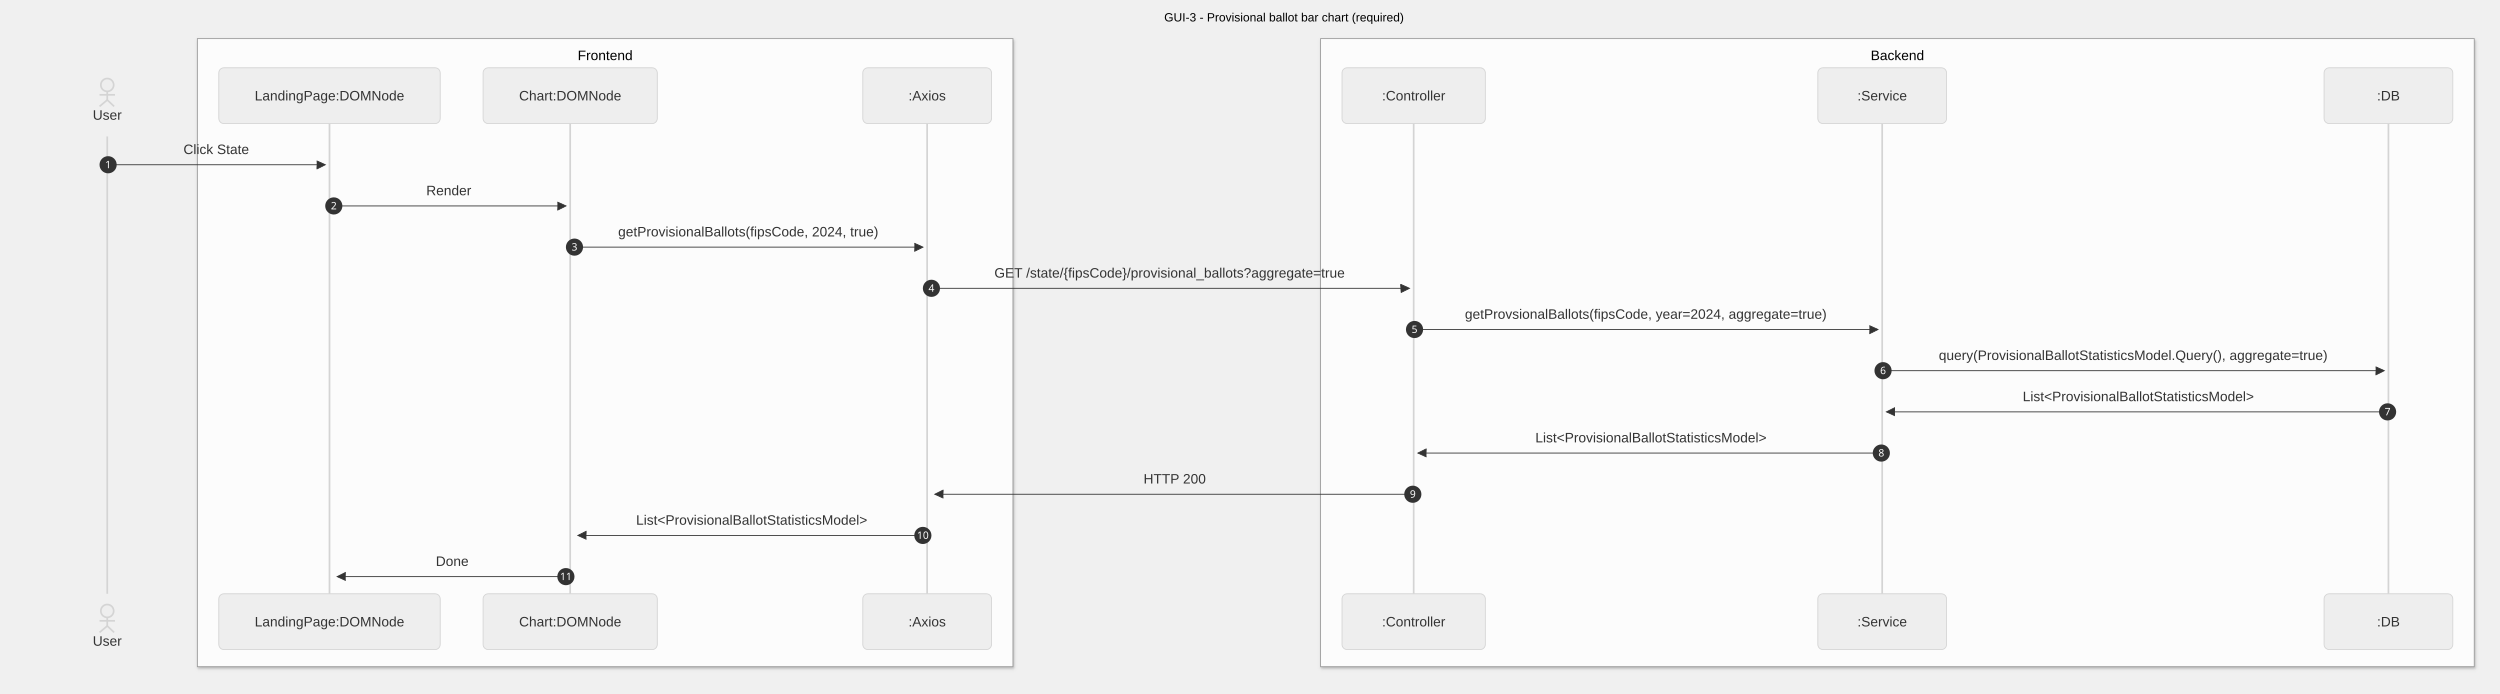
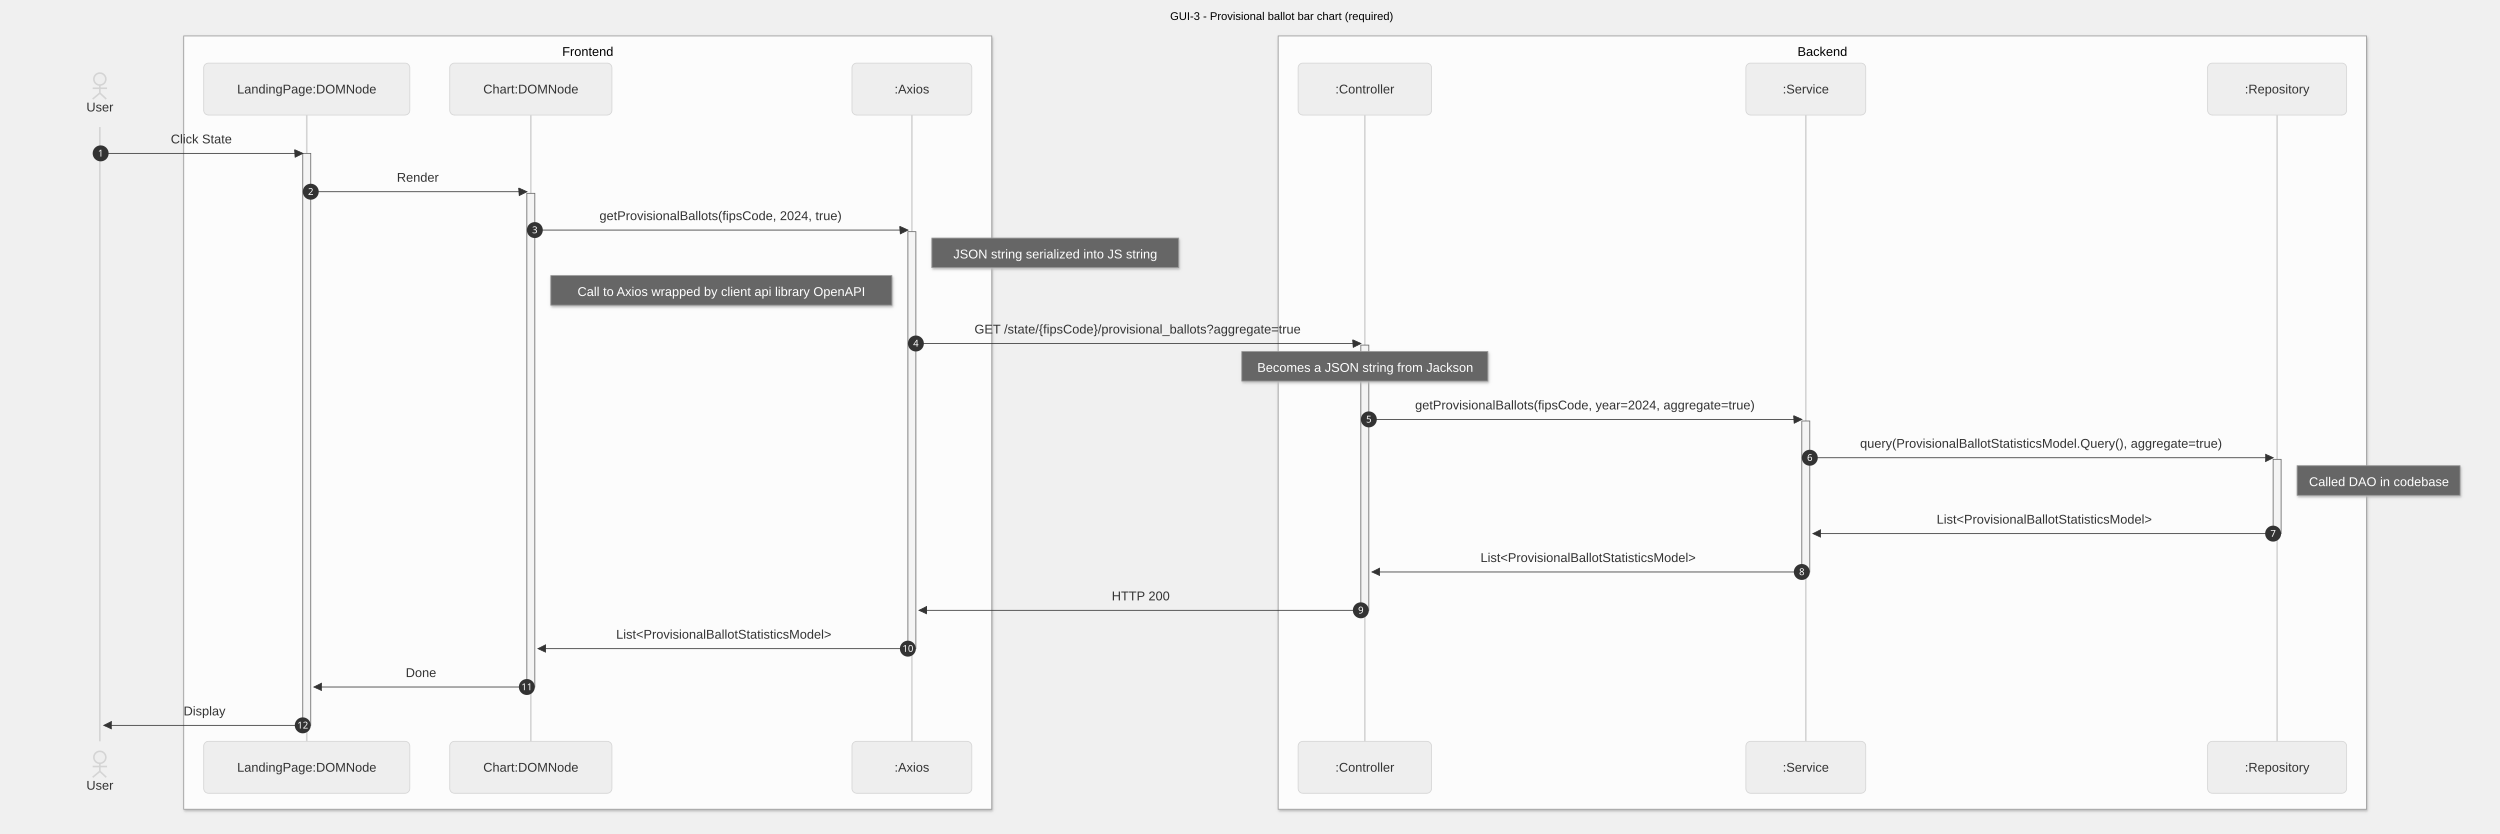
- <svg xmlns="http://www.w3.org/2000/svg" xmlns:html="http://www.w3.org/1999/xhtml" id="export-svg" width="100%" style="max-width: 2913.5px; background: rgb(255, 255, 255);" viewBox="-50 -50 2913.5 808" role="graphics-document document" aria-roledescription="sequence">
+ <svg xmlns="http://www.w3.org/2000/svg" xmlns:html="http://www.w3.org/1999/xhtml" id="export-svg" width="100%" style="max-width: 3129.5px; background: rgb(255, 255, 255);" viewBox="-50 -50 3129.5 1044" role="graphics-document document" aria-roledescription="sequence">
  <html:style>p {margin: 0;}</html:style>
  <g>
-     <rect x="1489" y="-5" fill="hsl(0, 0%, 98.922%)" stroke="rgb(0,0,0, 0.5)" width="1344.5" height="732" class="rect" />
-     <text x="2161.25" y="14.5" style="text-anchor: middle; font-size: 16px; font-weight: 400;" dominant-baseline="central" alignment-baseline="central" class="text">
-       <tspan x="2161.25" dy="0">Backend</tspan>
-     </text>
-   </g>
-   <g>
-     <rect x="180" y="-5" fill="hsl(0, 0%, 98.922%)" stroke="rgb(0,0,0, 0.5)" width="950.5" height="732" class="rect" />
-     <text x="655.25" y="14.5" style="text-anchor: middle; font-size: 16px; font-weight: 400;" dominant-baseline="central" alignment-baseline="central" class="text">
-       <tspan x="655.25" dy="0">Frontend</tspan>
-     </text>
-   </g>
-   <g>
-     <rect x="2658.5" y="642" fill="#eaeaea" stroke="#666" width="150" height="65" name="DB" rx="6" ry="6" class="actor actor-bottom" data-look="neo" filter="url(#drop-shadow)" />
-     <text x="2733.5" y="674.5" style="text-anchor: middle; font-size: 16px; font-weight: 400;" dominant-baseline="central" alignment-baseline="central" class="actor actor-box">
-       <tspan x="2733.5" dy="0">:DB</tspan>
-     </text>
-   </g>
-   <g>
-     <rect x="2068.5" y="642" fill="#eaeaea" stroke="#666" width="150" height="65" name="Service" rx="6" ry="6" class="actor actor-bottom" data-look="neo" filter="url(#drop-shadow)" />
-     <text x="2143.5" y="674.5" style="text-anchor: middle; font-size: 16px; font-weight: 400;" dominant-baseline="central" alignment-baseline="central" class="actor actor-box">
-       <tspan x="2143.5" dy="0">:Service</tspan>
-     </text>
-   </g>
-   <g>
-     <rect x="1514" y="642" fill="#eaeaea" stroke="#666" width="167" height="65" name="Controller" rx="6" ry="6" class="actor actor-bottom" data-look="neo" filter="url(#drop-shadow)" />
-     <text x="1597.5" y="674.5" style="text-anchor: middle; font-size: 16px; font-weight: 400;" dominant-baseline="central" alignment-baseline="central" class="actor actor-box">
-       <tspan x="1597.5" dy="0">:Controller</tspan>
-     </text>
-   </g>
-   <g>
-     <rect x="955.5" y="642" fill="#eaeaea" stroke="#666" width="150" height="65" name="Axios" rx="6" ry="6" class="actor actor-bottom" data-look="neo" filter="url(#drop-shadow)" />
-     <text x="1030.5" y="674.5" style="text-anchor: middle; font-size: 16px; font-weight: 400;" dominant-baseline="central" alignment-baseline="central" class="actor actor-box">
-       <tspan x="1030.5" dy="0">:Axios</tspan>
-     </text>
-   </g>
-   <g>
-     <rect x="513" y="642" fill="#eaeaea" stroke="#666" width="203" height="65" name="Chart" rx="6" ry="6" class="actor actor-bottom" data-look="neo" filter="url(#drop-shadow)" />
-     <text x="614.5" y="674.5" style="text-anchor: middle; font-size: 16px; font-weight: 400;" dominant-baseline="central" alignment-baseline="central" class="actor actor-box">
+     <rect x="1550" y="-5" fill="hsl(0, 0%, 98.922%)" stroke="rgb(0,0,0, 0.5)" width="1362.5" height="968" class="rect" />
+     <text x="2231.25" y="14.5" style="text-anchor: middle; font-size: 16px; font-weight: 400;" dominant-baseline="central" alignment-baseline="central" class="text">
+       <tspan x="2231.25" dy="0">Backend</tspan>
+     </text>
+   </g>
+   <g>
+     <rect x="180" y="-5" fill="hsl(0, 0%, 98.922%)" stroke="rgb(0,0,0, 0.5)" width="1011.5" height="968" class="rect" />
+     <text x="685.75" y="14.5" style="text-anchor: middle; font-size: 16px; font-weight: 400;" dominant-baseline="central" alignment-baseline="central" class="text">
+       <tspan x="685.75" dy="0">Frontend</tspan>
+     </text>
+   </g>
+   <g>
+     <rect x="2713.5" y="878" fill="#eaeaea" stroke="#666" width="174" height="65" name="Repository" rx="6" ry="6" class="actor actor-bottom" data-look="neo" filter="url(#drop-shadow)" />
+     <text x="2800.5" y="910.5" style="text-anchor: middle; font-size: 16px; font-weight: 400;" dominant-baseline="central" alignment-baseline="central" class="actor actor-box">
+       <tspan x="2800.5" dy="0">:Repository</tspan>
+     </text>
+   </g>
+   <g>
+     <rect x="2135.5" y="878" fill="#eaeaea" stroke="#666" width="150" height="65" name="Service" rx="6" ry="6" class="actor actor-bottom" data-look="neo" filter="url(#drop-shadow)" />
+     <text x="2210.5" y="910.5" style="text-anchor: middle; font-size: 16px; font-weight: 400;" dominant-baseline="central" alignment-baseline="central" class="actor actor-box">
+       <tspan x="2210.5" dy="0">:Service</tspan>
+     </text>
+   </g>
+   <g>
+     <rect x="1575" y="878" fill="#eaeaea" stroke="#666" width="167" height="65" name="Controller" rx="6" ry="6" class="actor actor-bottom" data-look="neo" filter="url(#drop-shadow)" />
+     <text x="1658.5" y="910.5" style="text-anchor: middle; font-size: 16px; font-weight: 400;" dominant-baseline="central" alignment-baseline="central" class="actor actor-box">
+       <tspan x="1658.5" dy="0">:Controller</tspan>
+     </text>
+   </g>
+   <g>
+     <rect x="1016.5" y="878" fill="#eaeaea" stroke="#666" width="150" height="65" name="Axios" rx="6" ry="6" class="actor actor-bottom" data-look="neo" filter="url(#drop-shadow)" />
+     <text x="1091.5" y="910.5" style="text-anchor: middle; font-size: 16px; font-weight: 400;" dominant-baseline="central" alignment-baseline="central" class="actor actor-box">
+       <tspan x="1091.5" dy="0">:Axios</tspan>
+     </text>
+   </g>
+   <g>
+     <rect x="513" y="878" fill="#eaeaea" stroke="#666" width="203" height="65" name="Chart" rx="6" ry="6" class="actor actor-bottom" data-look="neo" filter="url(#drop-shadow)" />
+     <text x="614.5" y="910.5" style="text-anchor: middle; font-size: 16px; font-weight: 400;" dominant-baseline="central" alignment-baseline="central" class="actor actor-box">
      <tspan x="614.5" dy="0">Chart:DOMNode</tspan>
    </text>
  </g>
  <g>
-     <rect x="205" y="642" fill="#eaeaea" stroke="#666" width="258" height="65" name="LandingPage" rx="6" ry="6" class="actor actor-bottom" data-look="neo" filter="url(#drop-shadow)" />
-     <text x="334" y="674.5" style="text-anchor: middle; font-size: 16px; font-weight: 400;" dominant-baseline="central" alignment-baseline="central" class="actor actor-box">
+     <rect x="205" y="878" fill="#eaeaea" stroke="#666" width="258" height="65" name="LandingPage" rx="6" ry="6" class="actor actor-bottom" data-look="neo" filter="url(#drop-shadow)" />
+     <text x="334" y="910.5" style="text-anchor: middle; font-size: 16px; font-weight: 400;" dominant-baseline="central" alignment-baseline="central" class="actor actor-box">
      <tspan x="334" dy="0">LandingPage:DOMNode</tspan>
    </text>
  </g>
  <g />
  <g>
-     <line id="actor2606" x1="2733.5" y1="94" x2="2733.5" y2="642" class="actor-line 200" stroke-width="0.5px" stroke="#999" name="DB" data-et="life-line" data-id="DB" />
-     <g id="root-2606" data-look="neo" data-et="participant" data-id="DB">
-       <rect x="2658.5" y="29" fill="#eaeaea" stroke="#666" width="150" height="65" name="DB" rx="6" ry="6" class="actor actor-top" data-look="neo" filter="url(#drop-shadow)" />
-       <text x="2733.5" y="61.5" style="text-anchor: middle; font-size: 16px; font-weight: 400;" dominant-baseline="central" alignment-baseline="central" class="actor actor-box">
-         <tspan x="2733.5" dy="0">:DB</tspan>
-       </text>
-     </g>
-   </g>
-   <g>
-     <line id="actor2605" x1="2143.5" y1="94" x2="2143.5" y2="642" class="actor-line 200" stroke-width="0.5px" stroke="#999" name="Service" data-et="life-line" data-id="Service" />
-     <g id="root-2605" data-look="neo" data-et="participant" data-id="Service">
-       <rect x="2068.5" y="29" fill="#eaeaea" stroke="#666" width="150" height="65" name="Service" rx="6" ry="6" class="actor actor-top" data-look="neo" filter="url(#drop-shadow)" />
-       <text x="2143.5" y="61.5" style="text-anchor: middle; font-size: 16px; font-weight: 400;" dominant-baseline="central" alignment-baseline="central" class="actor actor-box">
-         <tspan x="2143.5" dy="0">:Service</tspan>
-       </text>
-     </g>
-   </g>
-   <g>
-     <line id="actor2604" x1="1597.5" y1="94" x2="1597.5" y2="642" class="actor-line 200" stroke-width="0.5px" stroke="#999" name="Controller" data-et="life-line" data-id="Controller" />
-     <g id="root-2604" data-look="neo" data-et="participant" data-id="Controller">
-       <rect x="1514" y="29" fill="#eaeaea" stroke="#666" width="167" height="65" name="Controller" rx="6" ry="6" class="actor actor-top" data-look="neo" filter="url(#drop-shadow)" />
-       <text x="1597.5" y="61.5" style="text-anchor: middle; font-size: 16px; font-weight: 400;" dominant-baseline="central" alignment-baseline="central" class="actor actor-box">
-         <tspan x="1597.5" dy="0">:Controller</tspan>
-       </text>
-     </g>
-   </g>
-   <g>
-     <line id="actor2603" x1="1030.5" y1="94" x2="1030.5" y2="642" class="actor-line 200" stroke-width="0.5px" stroke="#999" name="Axios" data-et="life-line" data-id="Axios" />
-     <g id="root-2603" data-look="neo" data-et="participant" data-id="Axios">
-       <rect x="955.5" y="29" fill="#eaeaea" stroke="#666" width="150" height="65" name="Axios" rx="6" ry="6" class="actor actor-top" data-look="neo" filter="url(#drop-shadow)" />
-       <text x="1030.5" y="61.5" style="text-anchor: middle; font-size: 16px; font-weight: 400;" dominant-baseline="central" alignment-baseline="central" class="actor actor-box">
-         <tspan x="1030.5" dy="0">:Axios</tspan>
-       </text>
-     </g>
-   </g>
-   <g>
-     <line id="actor2602" x1="614.5" y1="94" x2="614.5" y2="642" class="actor-line 200" stroke-width="0.5px" stroke="#999" name="Chart" data-et="life-line" data-id="Chart" />
-     <g id="root-2602" data-look="neo" data-et="participant" data-id="Chart">
+     <line id="actor2476" x1="2800.5" y1="94" x2="2800.5" y2="878" class="actor-line 200" stroke-width="0.5px" stroke="#999" name="Repository" data-et="life-line" data-id="Repository" />
+     <g id="root-2476" data-look="neo" data-et="participant" data-id="Repository">
+       <rect x="2713.5" y="29" fill="#eaeaea" stroke="#666" width="174" height="65" name="Repository" rx="6" ry="6" class="actor actor-top" data-look="neo" filter="url(#drop-shadow)" />
+       <text x="2800.5" y="61.5" style="text-anchor: middle; font-size: 16px; font-weight: 400;" dominant-baseline="central" alignment-baseline="central" class="actor actor-box">
+         <tspan x="2800.5" dy="0">:Repository</tspan>
+       </text>
+     </g>
+   </g>
+   <g>
+     <line id="actor2475" x1="2210.5" y1="94" x2="2210.5" y2="878" class="actor-line 200" stroke-width="0.5px" stroke="#999" name="Service" data-et="life-line" data-id="Service" />
+     <g id="root-2475" data-look="neo" data-et="participant" data-id="Service">
+       <rect x="2135.5" y="29" fill="#eaeaea" stroke="#666" width="150" height="65" name="Service" rx="6" ry="6" class="actor actor-top" data-look="neo" filter="url(#drop-shadow)" />
+       <text x="2210.5" y="61.5" style="text-anchor: middle; font-size: 16px; font-weight: 400;" dominant-baseline="central" alignment-baseline="central" class="actor actor-box">
+         <tspan x="2210.5" dy="0">:Service</tspan>
+       </text>
+     </g>
+   </g>
+   <g>
+     <line id="actor2474" x1="1658.5" y1="94" x2="1658.5" y2="878" class="actor-line 200" stroke-width="0.5px" stroke="#999" name="Controller" data-et="life-line" data-id="Controller" />
+     <g id="root-2474" data-look="neo" data-et="participant" data-id="Controller">
+       <rect x="1575" y="29" fill="#eaeaea" stroke="#666" width="167" height="65" name="Controller" rx="6" ry="6" class="actor actor-top" data-look="neo" filter="url(#drop-shadow)" />
+       <text x="1658.5" y="61.5" style="text-anchor: middle; font-size: 16px; font-weight: 400;" dominant-baseline="central" alignment-baseline="central" class="actor actor-box">
+         <tspan x="1658.5" dy="0">:Controller</tspan>
+       </text>
+     </g>
+   </g>
+   <g>
+     <line id="actor2473" x1="1091.5" y1="94" x2="1091.5" y2="878" class="actor-line 200" stroke-width="0.5px" stroke="#999" name="Axios" data-et="life-line" data-id="Axios" />
+     <g id="root-2473" data-look="neo" data-et="participant" data-id="Axios">
+       <rect x="1016.5" y="29" fill="#eaeaea" stroke="#666" width="150" height="65" name="Axios" rx="6" ry="6" class="actor actor-top" data-look="neo" filter="url(#drop-shadow)" />
+       <text x="1091.5" y="61.5" style="text-anchor: middle; font-size: 16px; font-weight: 400;" dominant-baseline="central" alignment-baseline="central" class="actor actor-box">
+         <tspan x="1091.5" dy="0">:Axios</tspan>
+       </text>
+     </g>
+   </g>
+   <g>
+     <line id="actor2472" x1="614.5" y1="94" x2="614.5" y2="878" class="actor-line 200" stroke-width="0.5px" stroke="#999" name="Chart" data-et="life-line" data-id="Chart" />
+     <g id="root-2472" data-look="neo" data-et="participant" data-id="Chart">
      <rect x="513" y="29" fill="#eaeaea" stroke="#666" width="203" height="65" name="Chart" rx="6" ry="6" class="actor actor-top" data-look="neo" filter="url(#drop-shadow)" />
      <text x="614.5" y="61.5" style="text-anchor: middle; font-size: 16px; font-weight: 400;" dominant-baseline="central" alignment-baseline="central" class="actor actor-box">
        <tspan x="614.5" dy="0">Chart:DOMNode</tspan>
      </text>
    </g>
  </g>
  <g>
-     <line id="actor2601" x1="334" y1="94" x2="334" y2="642" class="actor-line 200" stroke-width="0.5px" stroke="#999" name="LandingPage" data-et="life-line" data-id="LandingPage" />
-     <g id="root-2601" data-look="neo" data-et="participant" data-id="LandingPage">
+     <line id="actor2471" x1="334" y1="94" x2="334" y2="878" class="actor-line 200" stroke-width="0.5px" stroke="#999" name="LandingPage" data-et="life-line" data-id="LandingPage" />
+     <g id="root-2471" data-look="neo" data-et="participant" data-id="LandingPage">
      <rect x="205" y="29" fill="#eaeaea" stroke="#666" width="258" height="65" name="LandingPage" rx="6" ry="6" class="actor actor-top" data-look="neo" filter="url(#drop-shadow)" />
      <text x="334" y="61.5" style="text-anchor: middle; font-size: 16px; font-weight: 400;" dominant-baseline="central" alignment-baseline="central" class="actor actor-box">
        <tspan x="334" dy="0">LandingPage:DOMNode</tspan>
      </text>
    </g>
  </g>
  <g>
-     <line id="actor2600" x1="75" y1="109" x2="75" y2="642" class="actor-line 200" stroke-width="0.5px" stroke="#999" name="User" data-et="life-line" data-id="User" />
+     <line id="actor2470" x1="75" y1="109" x2="75" y2="878" class="actor-line 200" stroke-width="0.5px" stroke="#999" name="User" data-et="life-line" data-id="User" />
  </g>
  <style>#export-svg{font-family:arial,sans-serif;font-size:14px;fill:#000000;}@keyframes edge-animation-frame{from{stroke-dashoffset:0;}}@keyframes dash{to{stroke-dashoffset:0;}}#export-svg .edge-animation-slow{stroke-dasharray:9,5!important;stroke-dashoffset:900;animation:dash 50s linear infinite;stroke-linecap:round;}#export-svg .edge-animation-fast{stroke-dasharray:9,5!important;stroke-dashoffset:900;animation:dash 20s linear infinite;stroke-linecap:round;}#export-svg .error-icon{fill:#552222;}#export-svg .error-text{fill:#552222;stroke:#552222;}#export-svg .edge-thickness-normal{stroke-width:1px;}#export-svg .edge-thickness-thick{stroke-width:3.5px;}#export-svg .edge-pattern-solid{stroke-dasharray:0;}#export-svg .edge-thickness-invisible{stroke-width:0;fill:none;}#export-svg .edge-pattern-dashed{stroke-dasharray:3;}#export-svg .edge-pattern-dotted{stroke-dasharray:2;}#export-svg .marker{fill:#666;stroke:#666;}#export-svg .marker.cross{stroke:#666;}#export-svg svg{font-family:arial,sans-serif;font-size:14px;}#export-svg p{margin:0;}#export-svg .actor{stroke:hsl(0, 0%, 83%);fill:#eee;stroke-width:1;}#export-svg rect.actor.outer-path[data-look="neo"]{filter:drop-shadow( 1px 2px 2px rgba(185,185,185,1));}#export-svg rect.note[data-look="neo"]{stroke:#999;fill:#666;filter:drop-shadow( 1px 2px 2px rgba(185,185,185,1));stroke-width:1;}#export-svg text.actor&gt;tspan{fill:#333;stroke:none;}#export-svg .actor-line{stroke:hsl(0, 0%, 83%);}#export-svg .messageLine0{stroke-width:1;stroke-dasharray:none;stroke:#333;}#export-svg .messageLine1{stroke-width:1;stroke-dasharray:2,2;stroke:#333;}#export-svg #arrowhead path{fill:#333;stroke:#333;}#export-svg .sequenceNumber{fill:white;}#export-svg #sequencenumber{fill:#333;}#export-svg #crosshead path{fill:#333;stroke:#333;}#export-svg .messageText{fill:#333;stroke:none;}#export-svg .labelBox{stroke:hsl(0, 0%, 83%);fill:#eee;filter:drop-shadow( 1px 2px 2px rgba(185,185,185,1));}#export-svg .labelText,#export-svg .labelText&gt;tspan{fill:#333;stroke:none;}#export-svg .loopText,#export-svg .loopText&gt;tspan{fill:#333;stroke:none;}#export-svg .loopLine{stroke-width:2px;stroke-dasharray:2,2;stroke:hsl(0, 0%, 83%);fill:hsl(0, 0%, 83%);}#export-svg .note{stroke:#999;fill:#666;}#export-svg .noteText,#export-svg .noteText&gt;tspan{fill:#fff;stroke:none;}#export-svg .activation0{fill:#f4f4f4;stroke:#666;}#export-svg .activation1{fill:#f4f4f4;stroke:#666;}#export-svg .activation2{fill:#f4f4f4;stroke:#666;}#export-svg .actorPopupMenu{position:absolute;}#export-svg .actorPopupMenuPanel{position:absolute;fill:#eee;box-shadow:0px 8px 16px 0px rgba(0,0,0,0.2);filter:drop-shadow(3px 5px 2px rgb(0 0 0 / 0.4));}#export-svg .actor-man circle,#export-svg line{fill:#eee;stroke-width:2px;}#export-svg g rect.rect{filter:drop-shadow( 1px 2px 2px rgba(185,185,185,1));stroke:#999;stroke-width:1;}#export-svg .node .neo-node{stroke:#999;}#export-svg [data-look="neo"].node rect,#export-svg [data-look="neo"].cluster rect,#export-svg [data-look="neo"].node polygon{stroke:url(#export-svg-gradient);filter:drop-shadow( 1px 2px 2px rgba(185,185,185,1));}#export-svg [data-look="neo"].node path{stroke:url(#export-svg-gradient);stroke-width:1;}#export-svg [data-look="neo"].node .outer-path{filter:drop-shadow( 1px 2px 2px rgba(185,185,185,1));}#export-svg [data-look="neo"].node .neo-line path{stroke:#999;filter:none;}#export-svg [data-look="neo"].node circle{stroke:url(#export-svg-gradient);filter:drop-shadow( 1px 2px 2px rgba(185,185,185,1));}#export-svg [data-look="neo"].node circle .state-start{fill:#000000;}#export-svg [data-look="neo"].statediagram-cluster rect{fill:#eee;stroke:url(#export-svg-gradient);stroke-width:1;}#export-svg [data-look="neo"].icon-shape .icon{fill:url(#export-svg-gradient);filter:drop-shadow( 1px 2px 2px rgba(185,185,185,1));}#export-svg [data-look="neo"].icon-shape .icon-neo path{stroke:url(#export-svg-gradient);filter:drop-shadow( 1px 2px 2px rgba(185,185,185,1));}#export-svg :root{--mermaid-font-family:"trebuchet ms",verdana,arial,sans-serif;}</style>
  <g />
  <defs>
    <symbol id="computer" width="24" height="24">
      <path transform="scale(.5)" d="M2 2v13h20v-13h-20zm18 11h-16v-9h16v9zm-10.228 6l.466-1h3.524l.467 1h-4.457zm14.228 3h-24l2-6h2.104l-1.33 4h18.45l-1.297-4h2.073l2 6zm-5-10h-14v-7h14v7z" />
    </symbol>
  </defs>
  <defs>
    <symbol id="database" fill-rule="evenodd" clip-rule="evenodd">
      <path transform="scale(.5)" d="M12.258.001l.256.004.255.005.253.008.251.01.249.012.247.015.246.016.242.019.241.02.239.023.236.024.233.027.231.028.229.031.225.032.223.034.22.036.217.038.214.04.211.041.208.043.205.045.201.046.198.048.194.05.191.051.187.053.183.054.18.056.175.057.172.059.168.06.163.061.16.063.155.064.15.066.074.033.073.033.071.034.07.034.069.035.068.035.067.035.066.035.064.036.064.036.062.036.06.036.06.037.058.037.058.037.055.038.055.038.053.038.052.038.051.039.05.039.048.039.047.039.045.04.044.04.043.04.041.04.04.041.039.041.037.041.036.041.034.041.033.042.032.042.03.042.029.042.027.042.026.043.024.043.023.043.021.043.02.043.018.044.017.043.015.044.013.044.012.044.011.045.009.044.007.045.006.045.004.045.002.045.001.045v17l-.001.045-.002.045-.004.045-.006.045-.007.045-.009.044-.011.045-.012.044-.013.044-.015.044-.017.043-.018.044-.02.043-.021.043-.023.043-.024.043-.026.043-.027.042-.029.042-.03.042-.032.042-.033.042-.034.041-.036.041-.037.041-.039.041-.04.041-.041.04-.043.04-.044.04-.045.04-.047.039-.048.039-.05.039-.051.039-.052.038-.053.038-.055.038-.055.038-.058.037-.058.037-.06.037-.06.036-.062.036-.064.036-.064.036-.066.035-.067.035-.068.035-.069.035-.07.034-.071.034-.073.033-.074.033-.15.066-.155.064-.16.063-.163.061-.168.06-.172.059-.175.057-.18.056-.183.054-.187.053-.191.051-.194.05-.198.048-.201.046-.205.045-.208.043-.211.041-.214.04-.217.038-.22.036-.223.034-.225.032-.229.031-.231.028-.233.027-.236.024-.239.023-.241.02-.242.019-.246.016-.247.015-.249.012-.251.01-.253.008-.255.005-.256.004-.258.001-.258-.001-.256-.004-.255-.005-.253-.008-.251-.01-.249-.012-.247-.015-.245-.016-.243-.019-.241-.02-.238-.023-.236-.024-.234-.027-.231-.028-.228-.031-.226-.032-.223-.034-.22-.036-.217-.038-.214-.04-.211-.041-.208-.043-.204-.045-.201-.046-.198-.048-.195-.05-.19-.051-.187-.053-.184-.054-.179-.056-.176-.057-.172-.059-.167-.06-.164-.061-.159-.063-.155-.064-.151-.066-.074-.033-.072-.033-.072-.034-.07-.034-.069-.035-.068-.035-.067-.035-.066-.035-.064-.036-.063-.036-.062-.036-.061-.036-.06-.037-.058-.037-.057-.037-.056-.038-.055-.038-.053-.038-.052-.038-.051-.039-.049-.039-.049-.039-.046-.039-.046-.04-.044-.04-.043-.04-.041-.04-.04-.041-.039-.041-.037-.041-.036-.041-.034-.041-.033-.042-.032-.042-.03-.042-.029-.042-.027-.042-.026-.043-.024-.043-.023-.043-.021-.043-.02-.043-.018-.044-.017-.043-.015-.044-.013-.044-.012-.044-.011-.045-.009-.044-.007-.045-.006-.045-.004-.045-.002-.045-.001-.045v-17l.001-.045.002-.045.004-.045.006-.045.007-.045.009-.044.011-.045.012-.044.013-.044.015-.044.017-.043.018-.044.02-.043.021-.043.023-.043.024-.043.026-.043.027-.042.029-.042.03-.042.032-.042.033-.042.034-.041.036-.041.037-.041.039-.041.04-.041.041-.04.043-.04.044-.04.046-.04.046-.039.049-.039.049-.039.051-.039.052-.038.053-.038.055-.038.056-.038.057-.037.058-.037.06-.037.061-.036.062-.036.063-.036.064-.036.066-.035.067-.035.068-.035.069-.035.07-.034.072-.034.072-.033.074-.033.151-.066.155-.064.159-.063.164-.061.167-.06.172-.059.176-.057.179-.056.184-.054.187-.053.19-.051.195-.05.198-.048.201-.046.204-.045.208-.043.211-.041.214-.04.217-.038.22-.036.223-.034.226-.032.228-.031.231-.028.234-.027.236-.024.238-.023.241-.02.243-.019.245-.016.247-.015.249-.012.251-.01.253-.008.255-.005.256-.004.258-.001.258.001zm-9.258 20.499v.01l.001.021.003.021.004.022.005.021.006.022.007.022.009.023.01.022.011.023.012.023.013.023.015.023.016.024.017.023.018.024.019.024.021.024.022.025.023.024.024.025.052.049.056.05.061.051.066.051.07.051.075.051.079.052.084.052.088.052.092.052.097.052.102.051.105.052.11.052.114.051.119.051.123.051.127.05.131.05.135.05.139.048.144.049.147.047.152.047.155.047.16.045.163.045.167.043.171.043.176.041.178.041.183.039.187.039.19.037.194.035.197.035.202.033.204.031.209.03.212.029.216.027.219.025.222.024.226.021.23.02.233.018.236.016.24.015.243.012.246.01.249.008.253.005.256.004.259.001.26-.001.257-.004.254-.005.25-.008.247-.011.244-.012.241-.014.237-.016.233-.018.231-.021.226-.021.224-.024.22-.026.216-.027.212-.028.21-.031.205-.031.202-.034.198-.034.194-.036.191-.037.187-.039.183-.04.179-.04.175-.042.172-.043.168-.044.163-.045.16-.046.155-.046.152-.047.148-.048.143-.049.139-.049.136-.05.131-.05.126-.05.123-.051.118-.052.114-.051.11-.052.106-.052.101-.052.096-.052.092-.052.088-.053.083-.051.079-.052.074-.052.07-.051.065-.051.06-.051.056-.05.051-.05.023-.024.023-.025.021-.024.02-.024.019-.024.018-.024.017-.024.015-.023.014-.024.013-.023.012-.023.01-.023.01-.022.008-.022.006-.022.006-.022.004-.022.004-.021.001-.021.001-.021v-4.127l-.077.055-.08.053-.083.054-.085.053-.087.052-.09.052-.093.051-.095.05-.097.05-.1.049-.102.049-.105.048-.106.047-.109.047-.111.046-.114.045-.115.045-.118.044-.12.043-.122.042-.124.042-.126.041-.128.04-.13.04-.132.038-.134.038-.135.037-.138.037-.139.035-.142.035-.143.034-.144.033-.147.032-.148.031-.15.03-.151.03-.153.029-.154.027-.156.027-.158.026-.159.025-.161.024-.162.023-.163.022-.165.021-.166.02-.167.019-.169.018-.169.017-.171.016-.173.015-.173.014-.175.013-.175.012-.177.011-.178.01-.179.008-.179.008-.181.006-.182.005-.182.004-.184.003-.184.002h-.37l-.184-.002-.184-.003-.182-.004-.182-.005-.181-.006-.179-.008-.179-.008-.178-.01-.176-.011-.176-.012-.175-.013-.173-.014-.172-.015-.171-.016-.17-.017-.169-.018-.167-.019-.166-.02-.165-.021-.163-.022-.162-.023-.161-.024-.159-.025-.157-.026-.156-.027-.155-.027-.153-.029-.151-.03-.15-.03-.148-.031-.146-.032-.145-.033-.143-.034-.141-.035-.14-.035-.137-.037-.136-.037-.134-.038-.132-.038-.13-.04-.128-.04-.126-.041-.124-.042-.122-.042-.12-.044-.117-.043-.116-.045-.113-.045-.112-.046-.109-.047-.106-.047-.105-.048-.102-.049-.1-.049-.097-.05-.095-.05-.093-.052-.09-.051-.087-.052-.085-.053-.083-.054-.08-.054-.077-.054v4.127zm0-5.654v.011l.001.021.003.021.004.021.005.022.006.022.007.022.009.022.01.022.011.023.012.023.013.023.015.024.016.023.017.024.018.024.019.024.021.024.022.024.023.025.024.024.052.05.056.05.061.05.066.051.07.051.075.052.079.051.084.052.088.052.092.052.097.052.102.052.105.052.11.051.114.051.119.052.123.05.127.051.131.05.135.049.139.049.144.048.147.048.152.047.155.046.16.045.163.045.167.044.171.042.176.042.178.04.183.04.187.038.19.037.194.036.197.034.202.033.204.032.209.03.212.028.216.027.219.025.222.024.226.022.23.02.233.018.236.016.24.014.243.012.246.01.249.008.253.006.256.003.259.001.26-.001.257-.003.254-.006.25-.008.247-.01.244-.012.241-.015.237-.016.233-.018.231-.02.226-.022.224-.024.22-.025.216-.027.212-.029.21-.03.205-.032.202-.033.198-.035.194-.036.191-.037.187-.039.183-.039.179-.041.175-.042.172-.043.168-.044.163-.045.16-.045.155-.047.152-.047.148-.048.143-.048.139-.05.136-.049.131-.05.126-.051.123-.051.118-.051.114-.052.11-.052.106-.052.101-.052.096-.052.092-.052.088-.052.083-.052.079-.052.074-.051.07-.052.065-.051.06-.05.056-.051.051-.049.023-.025.023-.024.021-.025.02-.024.019-.024.018-.024.017-.024.015-.023.014-.023.013-.024.012-.022.01-.023.01-.023.008-.022.006-.022.006-.022.004-.021.004-.022.001-.021.001-.021v-4.139l-.077.054-.08.054-.083.054-.085.052-.087.053-.09.051-.093.051-.095.051-.097.05-.1.049-.102.049-.105.048-.106.047-.109.047-.111.046-.114.045-.115.044-.118.044-.12.044-.122.042-.124.042-.126.041-.128.04-.13.039-.132.039-.134.038-.135.037-.138.036-.139.036-.142.035-.143.033-.144.033-.147.033-.148.031-.15.03-.151.03-.153.028-.154.028-.156.027-.158.026-.159.025-.161.024-.162.023-.163.022-.165.021-.166.02-.167.019-.169.018-.169.017-.171.016-.173.015-.173.014-.175.013-.175.012-.177.011-.178.009-.179.009-.179.007-.181.007-.182.005-.182.004-.184.003-.184.002h-.37l-.184-.002-.184-.003-.182-.004-.182-.005-.181-.007-.179-.007-.179-.009-.178-.009-.176-.011-.176-.012-.175-.013-.173-.014-.172-.015-.171-.016-.17-.017-.169-.018-.167-.019-.166-.02-.165-.021-.163-.022-.162-.023-.161-.024-.159-.025-.157-.026-.156-.027-.155-.028-.153-.028-.151-.03-.15-.03-.148-.031-.146-.033-.145-.033-.143-.033-.141-.035-.14-.036-.137-.036-.136-.037-.134-.038-.132-.039-.13-.039-.128-.04-.126-.041-.124-.042-.122-.043-.12-.043-.117-.044-.116-.044-.113-.046-.112-.046-.109-.046-.106-.047-.105-.048-.102-.049-.1-.049-.097-.05-.095-.051-.093-.051-.09-.051-.087-.053-.085-.052-.083-.054-.08-.054-.077-.054v4.139zm0-5.666v.011l.001.02.003.022.004.021.005.022.006.021.007.022.009.023.01.022.011.023.012.023.013.023.015.023.016.024.017.024.018.023.019.024.021.025.022.024.023.024.024.025.052.05.056.05.061.05.066.051.07.051.075.052.079.051.084.052.088.052.092.052.097.052.102.052.105.051.11.052.114.051.119.051.123.051.127.05.131.05.135.05.139.049.144.048.147.048.152.047.155.046.16.045.163.045.167.043.171.043.176.042.178.04.183.04.187.038.19.037.194.036.197.034.202.033.204.032.209.03.212.028.216.027.219.025.222.024.226.021.23.02.233.018.236.017.24.014.243.012.246.01.249.008.253.006.256.003.259.001.26-.001.257-.003.254-.006.25-.008.247-.01.244-.013.241-.014.237-.016.233-.018.231-.02.226-.022.224-.024.22-.025.216-.027.212-.029.21-.03.205-.032.202-.033.198-.035.194-.036.191-.037.187-.039.183-.039.179-.041.175-.042.172-.043.168-.044.163-.045.16-.045.155-.047.152-.047.148-.048.143-.049.139-.049.136-.049.131-.051.126-.05.123-.051.118-.052.114-.051.11-.052.106-.052.101-.052.096-.052.092-.052.088-.052.083-.052.079-.052.074-.052.07-.051.065-.051.06-.051.056-.05.051-.049.023-.025.023-.025.021-.024.02-.024.019-.024.018-.024.017-.024.015-.023.014-.024.013-.023.012-.023.01-.022.01-.023.008-.022.006-.022.006-.022.004-.022.004-.021.001-.021.001-.021v-4.153l-.077.054-.08.054-.083.053-.085.053-.087.053-.09.051-.093.051-.095.051-.097.05-.1.049-.102.048-.105.048-.106.048-.109.046-.111.046-.114.046-.115.044-.118.044-.12.043-.122.043-.124.042-.126.041-.128.04-.13.039-.132.039-.134.038-.135.037-.138.036-.139.036-.142.034-.143.034-.144.033-.147.032-.148.032-.15.03-.151.03-.153.028-.154.028-.156.027-.158.026-.159.024-.161.024-.162.023-.163.023-.165.021-.166.02-.167.019-.169.018-.169.017-.171.016-.173.015-.173.014-.175.013-.175.012-.177.01-.178.01-.179.009-.179.007-.181.006-.182.006-.182.004-.184.003-.184.001-.185.001-.185-.001-.184-.001-.184-.003-.182-.004-.182-.006-.181-.006-.179-.007-.179-.009-.178-.01-.176-.01-.176-.012-.175-.013-.173-.014-.172-.015-.171-.016-.17-.017-.169-.018-.167-.019-.166-.02-.165-.021-.163-.023-.162-.023-.161-.024-.159-.024-.157-.026-.156-.027-.155-.028-.153-.028-.151-.03-.15-.03-.148-.032-.146-.032-.145-.033-.143-.034-.141-.034-.14-.036-.137-.036-.136-.037-.134-.038-.132-.039-.13-.039-.128-.041-.126-.041-.124-.041-.122-.043-.12-.043-.117-.044-.116-.044-.113-.046-.112-.046-.109-.046-.106-.048-.105-.048-.102-.048-.1-.05-.097-.049-.095-.051-.093-.051-.09-.052-.087-.052-.085-.053-.083-.053-.08-.054-.077-.054v4.153zm8.74-8.179l-.257.004-.254.005-.25.008-.247.011-.244.012-.241.014-.237.016-.233.018-.231.021-.226.022-.224.023-.22.026-.216.027-.212.028-.21.031-.205.032-.202.033-.198.034-.194.036-.191.038-.187.038-.183.04-.179.041-.175.042-.172.043-.168.043-.163.045-.16.046-.155.046-.152.048-.148.048-.143.048-.139.049-.136.05-.131.05-.126.051-.123.051-.118.051-.114.052-.11.052-.106.052-.101.052-.096.052-.092.052-.088.052-.083.052-.079.052-.074.051-.07.052-.065.051-.06.05-.056.05-.051.05-.023.025-.023.024-.021.024-.02.025-.019.024-.018.024-.017.023-.015.024-.014.023-.013.023-.012.023-.01.023-.01.022-.008.022-.006.023-.006.021-.004.022-.004.021-.001.021-.001.021.001.021.001.021.004.021.004.022.006.021.006.023.008.022.01.022.01.023.012.023.013.023.014.023.015.024.017.023.018.024.019.024.02.025.021.024.023.024.023.025.051.05.056.05.06.05.065.051.07.052.074.051.079.052.083.052.088.052.092.052.096.052.101.052.106.052.11.052.114.052.118.051.123.051.126.051.131.05.136.05.139.049.143.048.148.048.152.048.155.046.16.046.163.045.168.043.172.043.175.042.179.041.183.04.187.038.191.038.194.036.198.034.202.033.205.032.21.031.212.028.216.027.22.026.224.023.226.022.231.021.233.018.237.016.241.014.244.012.247.011.25.008.254.005.257.004.26.001.26-.001.257-.004.254-.005.25-.008.247-.011.244-.012.241-.014.237-.016.233-.018.231-.021.226-.022.224-.023.22-.026.216-.027.212-.028.21-.031.205-.032.202-.033.198-.034.194-.036.191-.038.187-.038.183-.04.179-.041.175-.042.172-.043.168-.043.163-.045.16-.046.155-.046.152-.048.148-.048.143-.048.139-.049.136-.05.131-.05.126-.051.123-.051.118-.051.114-.052.11-.052.106-.052.101-.052.096-.052.092-.052.088-.052.083-.052.079-.052.074-.051.07-.052.065-.051.06-.05.056-.05.051-.05.023-.025.023-.024.021-.024.02-.025.019-.024.018-.024.017-.023.015-.024.014-.023.013-.023.012-.023.01-.023.01-.022.008-.022.006-.023.006-.021.004-.022.004-.021.001-.021.001-.021-.001-.021-.001-.021-.004-.021-.004-.022-.006-.021-.006-.023-.008-.022-.01-.022-.01-.023-.012-.023-.013-.023-.014-.023-.015-.024-.017-.023-.018-.024-.019-.024-.02-.025-.021-.024-.023-.024-.023-.025-.051-.05-.056-.05-.06-.05-.065-.051-.07-.052-.074-.051-.079-.052-.083-.052-.088-.052-.092-.052-.096-.052-.101-.052-.106-.052-.11-.052-.114-.052-.118-.051-.123-.051-.126-.051-.131-.05-.136-.05-.139-.049-.143-.048-.148-.048-.152-.048-.155-.046-.16-.046-.163-.045-.168-.043-.172-.043-.175-.042-.179-.041-.183-.04-.187-.038-.191-.038-.194-.036-.198-.034-.202-.033-.205-.032-.21-.031-.212-.028-.216-.027-.22-.026-.224-.023-.226-.022-.231-.021-.233-.018-.237-.016-.241-.014-.244-.012-.247-.011-.25-.008-.254-.005-.257-.004-.26-.001-.26.001z" />
    </symbol>
  </defs>
  <defs>
    <symbol id="clock" width="24" height="24">
      <path transform="scale(.5)" d="M12 2c5.514 0 10 4.486 10 10s-4.486 10-10 10-10-4.486-10-10 4.486-10 10-10zm0-2c-6.627 0-12 5.373-12 12s5.373 12 12 12 12-5.373 12-12-5.373-12-12-12zm5.848 12.459c.202.038.202.333.001.372-1.907.361-6.045 1.111-6.547 1.111-.719 0-1.301-.582-1.301-1.301 0-.512.77-5.447 1.125-7.445.034-.192.312-.181.343.014l.985 6.238 5.394 1.011z" />
    </symbol>
  </defs>
  <defs>
    <marker id="arrowhead" refX="7.9" refY="5" markerUnits="userSpaceOnUse" markerWidth="12" markerHeight="12" orient="auto-start-reverse">
      <path d="M -1 0 L 10 5 L 0 10 z" />
    </marker>
  </defs>
  <defs>
    <marker id="crosshead" markerWidth="15" markerHeight="8" orient="auto" refX="4" refY="4.5">
      <path fill="none" stroke="#000000" stroke-width="1pt" d="M 1,2 L 6,7 M 6,2 L 1,7" style="stroke-dasharray: 0, 0;" />
    </marker>
  </defs>
  <defs>
    <marker id="filled-head" refX="15.5" refY="7" markerWidth="20" markerHeight="28" orient="auto">
      <path d="M 18,7 L9,13 L14,7 L9,1 Z" />
    </marker>
  </defs>
  <defs>
    <marker id="sequencenumber" refX="15" refY="15" markerWidth="60" markerHeight="40" orient="auto" markerUnits="userSpaceOnUse">
      <circle cx="15" cy="15" r="10" />
    </marker>
  </defs>
-   <g />
-   <g />
-   <g />
+   <g>
+     <rect x="329" y="142" fill="#EDF2AE" stroke="#666" width="10" height="716" class="activation0" data-look="neo" />
+   </g>
+   <g>
+     <rect x="609.5" y="192" fill="#EDF2AE" stroke="#666" width="10" height="618" class="activation0" data-look="neo" />
+   </g>
+   <g>
+     <rect x="1086.5" y="240" fill="#EDF2AE" stroke="#666" width="10" height="522" class="activation0" data-look="neo" />
+   </g>
+   <g data-et="note" data-id="i7">
+     <rect x="1116.5" y="248" fill="#EDF2AE" stroke="#666" width="309" height="37" class="note" data-look="neo" />
+     <text x="1271" y="253" text-anchor="middle" dominant-baseline="middle" alignment-baseline="middle" style="font-size: 16px; font-weight: 400;" class="noteText" dy="1em">
+       <tspan x="1271">JSON string serialized into JS string</tspan>
+     </text>
+   </g>
+   <g data-et="note" data-id="i8">
+     <rect x="639.5" y="295" fill="#EDF2AE" stroke="#666" width="427" height="37" class="note" data-look="neo" />
+     <text x="853" y="300" text-anchor="middle" dominant-baseline="middle" alignment-baseline="middle" style="font-size: 16px; font-weight: 400;" class="noteText" dy="1em">
+       <tspan x="853">Call to Axios wrapped by client api library OpenAPI</tspan>
+     </text>
+   </g>
+   <g>
+     <rect x="1653.5" y="382" fill="#EDF2AE" stroke="#666" width="10" height="332" class="activation0" data-look="neo" />
+   </g>
+   <g data-et="note" data-id="i11">
+     <rect x="1504.5" y="390" fill="#EDF2AE" stroke="#666" width="308" height="37" class="note" data-look="neo" />
+     <text x="1659" y="395" text-anchor="middle" dominant-baseline="middle" alignment-baseline="middle" style="font-size: 16px; font-weight: 400;" class="noteText" dy="1em">
+       <tspan x="1659">Becomes a JSON string from Jackson</tspan>
+     </text>
+   </g>
+   <g>
+     <rect x="2205.5" y="477" fill="#EDF2AE" stroke="#666" width="10" height="189" class="activation0" data-look="neo" />
+   </g>
+   <g>
+     <rect x="2795.5" y="525" fill="#EDF2AE" stroke="#666" width="10" height="93" class="activation0" data-look="neo" />
+   </g>
+   <g data-et="note" data-id="i16">
+     <rect x="2825.5" y="533" fill="#EDF2AE" stroke="#666" width="204" height="37" class="note" data-look="neo" />
+     <text x="2928" y="538" text-anchor="middle" dominant-baseline="middle" alignment-baseline="middle" style="font-size: 16px; font-weight: 400;" class="noteText" dy="1em">
+       <tspan x="2928">Called DAO in codebase</tspan>
+     </text>
+   </g>
  <g class="actor-man actor-top" name="User" data-et="participant" data-id="User" style="stroke: rgb(212, 212, 212);">
-     <line id="actor-man-torso2600" x1="75" y1="56.5" x2="75" y2="66.5" />
-     <line id="actor-man-arms2600" x1="66" y1="60.5" x2="84" y2="60.5" />
+     <line id="actor-man-torso2470" x1="75" y1="56.5" x2="75" y2="66.5" />
+     <line id="actor-man-arms2470" x1="66" y1="60.5" x2="84" y2="60.5" />
    <line x1="66" y1="74" x2="75" y2="66.5" />
    <line x1="75" y1="66.5" x2="83" y2="74" />
    <circle cx="75" cy="49" r="7.5" width="75" height="32.5" />
    <text x="75" y="84" style="text-anchor: middle; font-size: 16px; font-weight: 400;" dominant-baseline="central" alignment-baseline="central" class="actor actor-man">
      <tspan x="75" dy="0">User</tspan>
    </text>
  </g>
  <text x="202" y="109" text-anchor="middle" dominant-baseline="middle" alignment-baseline="middle" style="font-size: 16px; font-weight: 400;" class="messageText" dy="1em">Click State</text>
  <line x1="76" y1="142" x2="327" y2="142" class="messageLine0" data-et="message" data-id="i1" data-from="User" data-to="LandingPage" stroke-width="2" stroke="none" marker-end="url(#arrowhead)" marker-start="url(#sequencenumber)" style="fill: none;" />
  <text x="76" y="146" font-family="sans-serif" font-size="12px" text-anchor="middle" class="sequenceNumber">1</text>
  <text x="473" y="157" text-anchor="middle" dominant-baseline="middle" alignment-baseline="middle" style="font-size: 16px; font-weight: 400;" class="messageText" dy="1em">Render</text>
  <line x1="339" y1="190" x2="607.5" y2="190" class="messageLine0" data-et="message" data-id="i3" data-from="LandingPage" data-to="Chart" stroke-width="2" stroke="none" marker-end="url(#arrowhead)" marker-start="url(#sequencenumber)" style="fill: none;" />
  <text x="339" y="194" font-family="sans-serif" font-size="12px" text-anchor="middle" class="sequenceNumber">2</text>
-   <text x="822" y="205" text-anchor="middle" dominant-baseline="middle" alignment-baseline="middle" style="font-size: 16px; font-weight: 400;" class="messageText" dy="1em">getProvisionalBallots(fipsCode, 2024, true)</text>
-   <line x1="619.5" y1="238" x2="1023.5" y2="238" class="messageLine0" data-et="message" data-id="i5" data-from="Chart" data-to="Axios" stroke-width="2" stroke="none" marker-end="url(#arrowhead)" marker-start="url(#sequencenumber)" style="fill: none;" />
+   <text x="852" y="205" text-anchor="middle" dominant-baseline="middle" alignment-baseline="middle" style="font-size: 16px; font-weight: 400;" class="messageText" dy="1em">getProvisionalBallots(fipsCode, 2024, true)</text>
+   <line x1="619.5" y1="238" x2="1084.5" y2="238" class="messageLine0" data-et="message" data-id="i5" data-from="Chart" data-to="Axios" stroke-width="2" stroke="none" marker-end="url(#arrowhead)" marker-start="url(#sequencenumber)" style="fill: none;" />
  <text x="619.5" y="242" font-family="sans-serif" font-size="12px" text-anchor="middle" class="sequenceNumber">3</text>
-   <text x="1313" y="253" text-anchor="middle" dominant-baseline="middle" alignment-baseline="middle" style="font-size: 16px; font-weight: 400;" class="messageText" dy="1em">GET /state/{fipsCode}/provisional_ballots?aggregate=true</text>
-   <line x1="1035.5" y1="286" x2="1590.5" y2="286" class="messageLine0" data-et="message" data-id="i7" data-from="Axios" data-to="Controller" stroke-width="2" stroke="none" marker-end="url(#arrowhead)" marker-start="url(#sequencenumber)" style="fill: none;" />
-   <text x="1035.5" y="290" font-family="sans-serif" font-size="12px" text-anchor="middle" class="sequenceNumber">4</text>
-   <text x="1868" y="301" text-anchor="middle" dominant-baseline="middle" alignment-baseline="middle" style="font-size: 16px; font-weight: 400;" class="messageText" dy="1em">getProvsionalBallots(fipsCode, year=2024, aggregate=true)</text>
-   <line x1="1598.5" y1="334" x2="2136.5" y2="334" class="messageLine0" data-et="message" data-id="i8" data-from="Controller" data-to="Service" stroke-width="2" stroke="none" marker-end="url(#arrowhead)" marker-start="url(#sequencenumber)" style="fill: none;" />
-   <text x="1598.5" y="338" font-family="sans-serif" font-size="12px" text-anchor="middle" class="sequenceNumber">5</text>
-   <text x="2436" y="349" text-anchor="middle" dominant-baseline="middle" alignment-baseline="middle" style="font-size: 16px; font-weight: 400;" class="messageText" dy="1em">query(ProvisionalBallotStatisticsModel.Query(), aggregate=true)</text>
-   <line x1="2144.5" y1="382" x2="2726.5" y2="382" class="messageLine0" data-et="message" data-id="i9" data-from="Service" data-to="DB" stroke-width="2" stroke="none" marker-end="url(#arrowhead)" marker-start="url(#sequencenumber)" style="fill: none;" />
-   <text x="2144.5" y="386" font-family="sans-serif" font-size="12px" text-anchor="middle" class="sequenceNumber">6</text>
-   <text x="2442" y="397" text-anchor="middle" dominant-baseline="middle" alignment-baseline="middle" style="font-size: 16px; font-weight: 400;" class="messageText" dy="1em">List&lt;ProvisionalBallotStatisticsModel&gt;</text>
-   <line x1="2732.5" y1="430" x2="2150.5" y2="430" class="messageLine0" data-et="message" data-id="i10" data-from="DB" data-to="Service" stroke-width="2" stroke="none" marker-end="url(#arrowhead)" marker-start="url(#sequencenumber)" style="fill: none;" />
-   <text x="2732.5" y="434" font-family="sans-serif" font-size="12px" text-anchor="middle" class="sequenceNumber">7</text>
-   <text x="1874" y="445" text-anchor="middle" dominant-baseline="middle" alignment-baseline="middle" style="font-size: 16px; font-weight: 400;" class="messageText" dy="1em">List&lt;ProvisionalBallotStatisticsModel&gt;</text>
-   <line x1="2142.5" y1="478" x2="1604.5" y2="478" class="messageLine0" data-et="message" data-id="i11" data-from="Service" data-to="Controller" stroke-width="2" stroke="none" marker-end="url(#arrowhead)" marker-start="url(#sequencenumber)" style="fill: none;" />
-   <text x="2142.5" y="482" font-family="sans-serif" font-size="12px" text-anchor="middle" class="sequenceNumber">8</text>
-   <text x="1319" y="493" text-anchor="middle" dominant-baseline="middle" alignment-baseline="middle" style="font-size: 16px; font-weight: 400;" class="messageText" dy="1em">HTTP 200</text>
-   <line x1="1596.5" y1="526" x2="1041.5" y2="526" class="messageLine0" data-et="message" data-id="i12" data-from="Controller" data-to="Axios" stroke-width="2" stroke="none" marker-end="url(#arrowhead)" marker-start="url(#sequencenumber)" style="fill: none;" />
-   <text x="1596.5" y="530" font-family="sans-serif" font-size="12px" text-anchor="middle" class="sequenceNumber">9</text>
-   <text x="826" y="541" text-anchor="middle" dominant-baseline="middle" alignment-baseline="middle" style="font-size: 16px; font-weight: 400;" class="messageText" dy="1em">List&lt;ProvisionalBallotStatisticsModel&gt;</text>
-   <line x1="1025.5" y1="574" x2="625.5" y2="574" class="messageLine0" data-et="message" data-id="i13" data-from="Axios" data-to="Chart" stroke-width="2" stroke="none" marker-end="url(#arrowhead)" marker-start="url(#sequencenumber)" style="fill: none;" />
-   <text x="1025.5" y="578" font-family="sans-serif" font-size="12px" text-anchor="middle" class="sequenceNumber">10</text>
-   <text x="477" y="589" text-anchor="middle" dominant-baseline="middle" alignment-baseline="middle" style="font-size: 16px; font-weight: 400;" class="messageText" dy="1em">Done</text>
-   <line x1="609.5" y1="622" x2="345" y2="622" class="messageLine0" data-et="message" data-id="i14" data-from="Chart" data-to="LandingPage" stroke-width="2" stroke="none" marker-end="url(#arrowhead)" marker-start="url(#sequencenumber)" style="fill: none;" />
-   <text x="609.5" y="626" font-family="sans-serif" font-size="12px" text-anchor="middle" class="sequenceNumber">11</text>
+   <text x="1374" y="347" text-anchor="middle" dominant-baseline="middle" alignment-baseline="middle" style="font-size: 16px; font-weight: 400;" class="messageText" dy="1em">GET /state/{fipsCode}/provisional_ballots?aggregate=true</text>
+   <line x1="1096.5" y1="380" x2="1651.5" y2="380" class="messageLine0" data-et="message" data-id="i9" data-from="Axios" data-to="Controller" stroke-width="2" stroke="none" marker-end="url(#arrowhead)" marker-start="url(#sequencenumber)" style="fill: none;" />
+   <text x="1096.5" y="384" font-family="sans-serif" font-size="12px" text-anchor="middle" class="sequenceNumber">4</text>
+   <text x="1934" y="442" text-anchor="middle" dominant-baseline="middle" alignment-baseline="middle" style="font-size: 16px; font-weight: 400;" class="messageText" dy="1em">getProvisionalBallots(fipsCode, year=2024, aggregate=true)</text>
+   <line x1="1663.5" y1="475" x2="2203.5" y2="475" class="messageLine0" data-et="message" data-id="i12" data-from="Controller" data-to="Service" stroke-width="2" stroke="none" marker-end="url(#arrowhead)" marker-start="url(#sequencenumber)" style="fill: none;" />
+   <text x="1663.5" y="479" font-family="sans-serif" font-size="12px" text-anchor="middle" class="sequenceNumber">5</text>
+   <text x="2505" y="490" text-anchor="middle" dominant-baseline="middle" alignment-baseline="middle" style="font-size: 16px; font-weight: 400;" class="messageText" dy="1em">query(ProvisionalBallotStatisticsModel.Query(), aggregate=true)</text>
+   <line x1="2215.5" y1="523" x2="2793.5" y2="523" class="messageLine0" data-et="message" data-id="i14" data-from="Service" data-to="Repository" stroke-width="2" stroke="none" marker-end="url(#arrowhead)" marker-start="url(#sequencenumber)" style="fill: none;" />
+   <text x="2215.5" y="527" font-family="sans-serif" font-size="12px" text-anchor="middle" class="sequenceNumber">6</text>
+   <text x="2509" y="585" text-anchor="middle" dominant-baseline="middle" alignment-baseline="middle" style="font-size: 16px; font-weight: 400;" class="messageText" dy="1em">List&lt;ProvisionalBallotStatisticsModel&gt;</text>
+   <line x1="2795.5" y1="618" x2="2221.5" y2="618" class="messageLine0" data-et="message" data-id="i17" data-from="Repository" data-to="Service" stroke-width="2" stroke="none" marker-end="url(#arrowhead)" marker-start="url(#sequencenumber)" style="fill: none;" />
+   <text x="2795.5" y="622" font-family="sans-serif" font-size="12px" text-anchor="middle" class="sequenceNumber">7</text>
+   <text x="1938" y="633" text-anchor="middle" dominant-baseline="middle" alignment-baseline="middle" style="font-size: 16px; font-weight: 400;" class="messageText" dy="1em">List&lt;ProvisionalBallotStatisticsModel&gt;</text>
+   <line x1="2205.5" y1="666" x2="1669.5" y2="666" class="messageLine0" data-et="message" data-id="i19" data-from="Service" data-to="Controller" stroke-width="2" stroke="none" marker-end="url(#arrowhead)" marker-start="url(#sequencenumber)" style="fill: none;" />
+   <text x="2205.5" y="670" font-family="sans-serif" font-size="12px" text-anchor="middle" class="sequenceNumber">8</text>
+   <text x="1378" y="681" text-anchor="middle" dominant-baseline="middle" alignment-baseline="middle" style="font-size: 16px; font-weight: 400;" class="messageText" dy="1em">HTTP 200</text>
+   <line x1="1653.5" y1="714" x2="1102.5" y2="714" class="messageLine0" data-et="message" data-id="i21" data-from="Controller" data-to="Axios" stroke-width="2" stroke="none" marker-end="url(#arrowhead)" marker-start="url(#sequencenumber)" style="fill: none;" />
+   <text x="1653.5" y="718" font-family="sans-serif" font-size="12px" text-anchor="middle" class="sequenceNumber">9</text>
+   <text x="856" y="729" text-anchor="middle" dominant-baseline="middle" alignment-baseline="middle" style="font-size: 16px; font-weight: 400;" class="messageText" dy="1em">List&lt;ProvisionalBallotStatisticsModel&gt;</text>
+   <line x1="1086.5" y1="762" x2="625.5" y2="762" class="messageLine0" data-et="message" data-id="i23" data-from="Axios" data-to="Chart" stroke-width="2" stroke="none" marker-end="url(#arrowhead)" marker-start="url(#sequencenumber)" style="fill: none;" />
+   <text x="1086.5" y="766" font-family="sans-serif" font-size="12px" text-anchor="middle" class="sequenceNumber">10</text>
+   <text x="477" y="777" text-anchor="middle" dominant-baseline="middle" alignment-baseline="middle" style="font-size: 16px; font-weight: 400;" class="messageText" dy="1em">Done</text>
+   <line x1="609.5" y1="810" x2="345" y2="810" class="messageLine0" data-et="message" data-id="i25" data-from="Chart" data-to="LandingPage" stroke-width="2" stroke="none" marker-end="url(#arrowhead)" marker-start="url(#sequencenumber)" style="fill: none;" />
+   <text x="609.5" y="814" font-family="sans-serif" font-size="12px" text-anchor="middle" class="sequenceNumber">11</text>
+   <text x="206" y="825" text-anchor="middle" dominant-baseline="middle" alignment-baseline="middle" style="font-size: 16px; font-weight: 400;" class="messageText" dy="1em">Display</text>
+   <line x1="329" y1="858" x2="82" y2="858" class="messageLine0" data-et="message" data-id="i27" data-from="LandingPage" data-to="User" stroke-width="2" stroke="none" marker-end="url(#arrowhead)" marker-start="url(#sequencenumber)" style="fill: none;" />
+   <text x="329" y="862" font-family="sans-serif" font-size="12px" text-anchor="middle" class="sequenceNumber">12</text>
  <g class="actor-man actor-bottom" name="User" style="stroke: rgb(212, 212, 212);">
-     <line id="actor-man-torso2606" x1="75" y1="669.5" x2="75" y2="679.5" />
-     <line id="actor-man-arms2606" x1="66" y1="673.5" x2="84" y2="673.5" />
-     <line x1="66" y1="687" x2="75" y2="679.5" />
-     <line x1="75" y1="679.5" x2="83" y2="687" />
-     <circle cx="75" cy="662" r="7.5" width="75" height="16.25" />
-     <text x="75" y="697" style="text-anchor: middle; font-size: 16px; font-weight: 400;" dominant-baseline="central" alignment-baseline="central" class="actor actor-man">
+     <line id="actor-man-torso2476" x1="75" y1="905.5" x2="75" y2="915.5" />
+     <line id="actor-man-arms2476" x1="66" y1="909.5" x2="84" y2="909.5" />
+     <line x1="66" y1="923" x2="75" y2="915.5" />
+     <line x1="75" y1="915.5" x2="83" y2="923" />
+     <circle cx="75" cy="898" r="7.5" width="75" height="16.25" />
+     <text x="75" y="933" style="text-anchor: middle; font-size: 16px; font-weight: 400;" dominant-baseline="central" alignment-baseline="central" class="actor actor-man">
      <tspan x="75" dy="0">User</tspan>
    </text>
  </g>
-   <text x="1306.75" y="-25">GUI-3 - Provisional ballot bar chart (required)</text>
+   <text x="1414.75" y="-25">GUI-3 - Provisional ballot bar chart (required)</text>
</svg>
